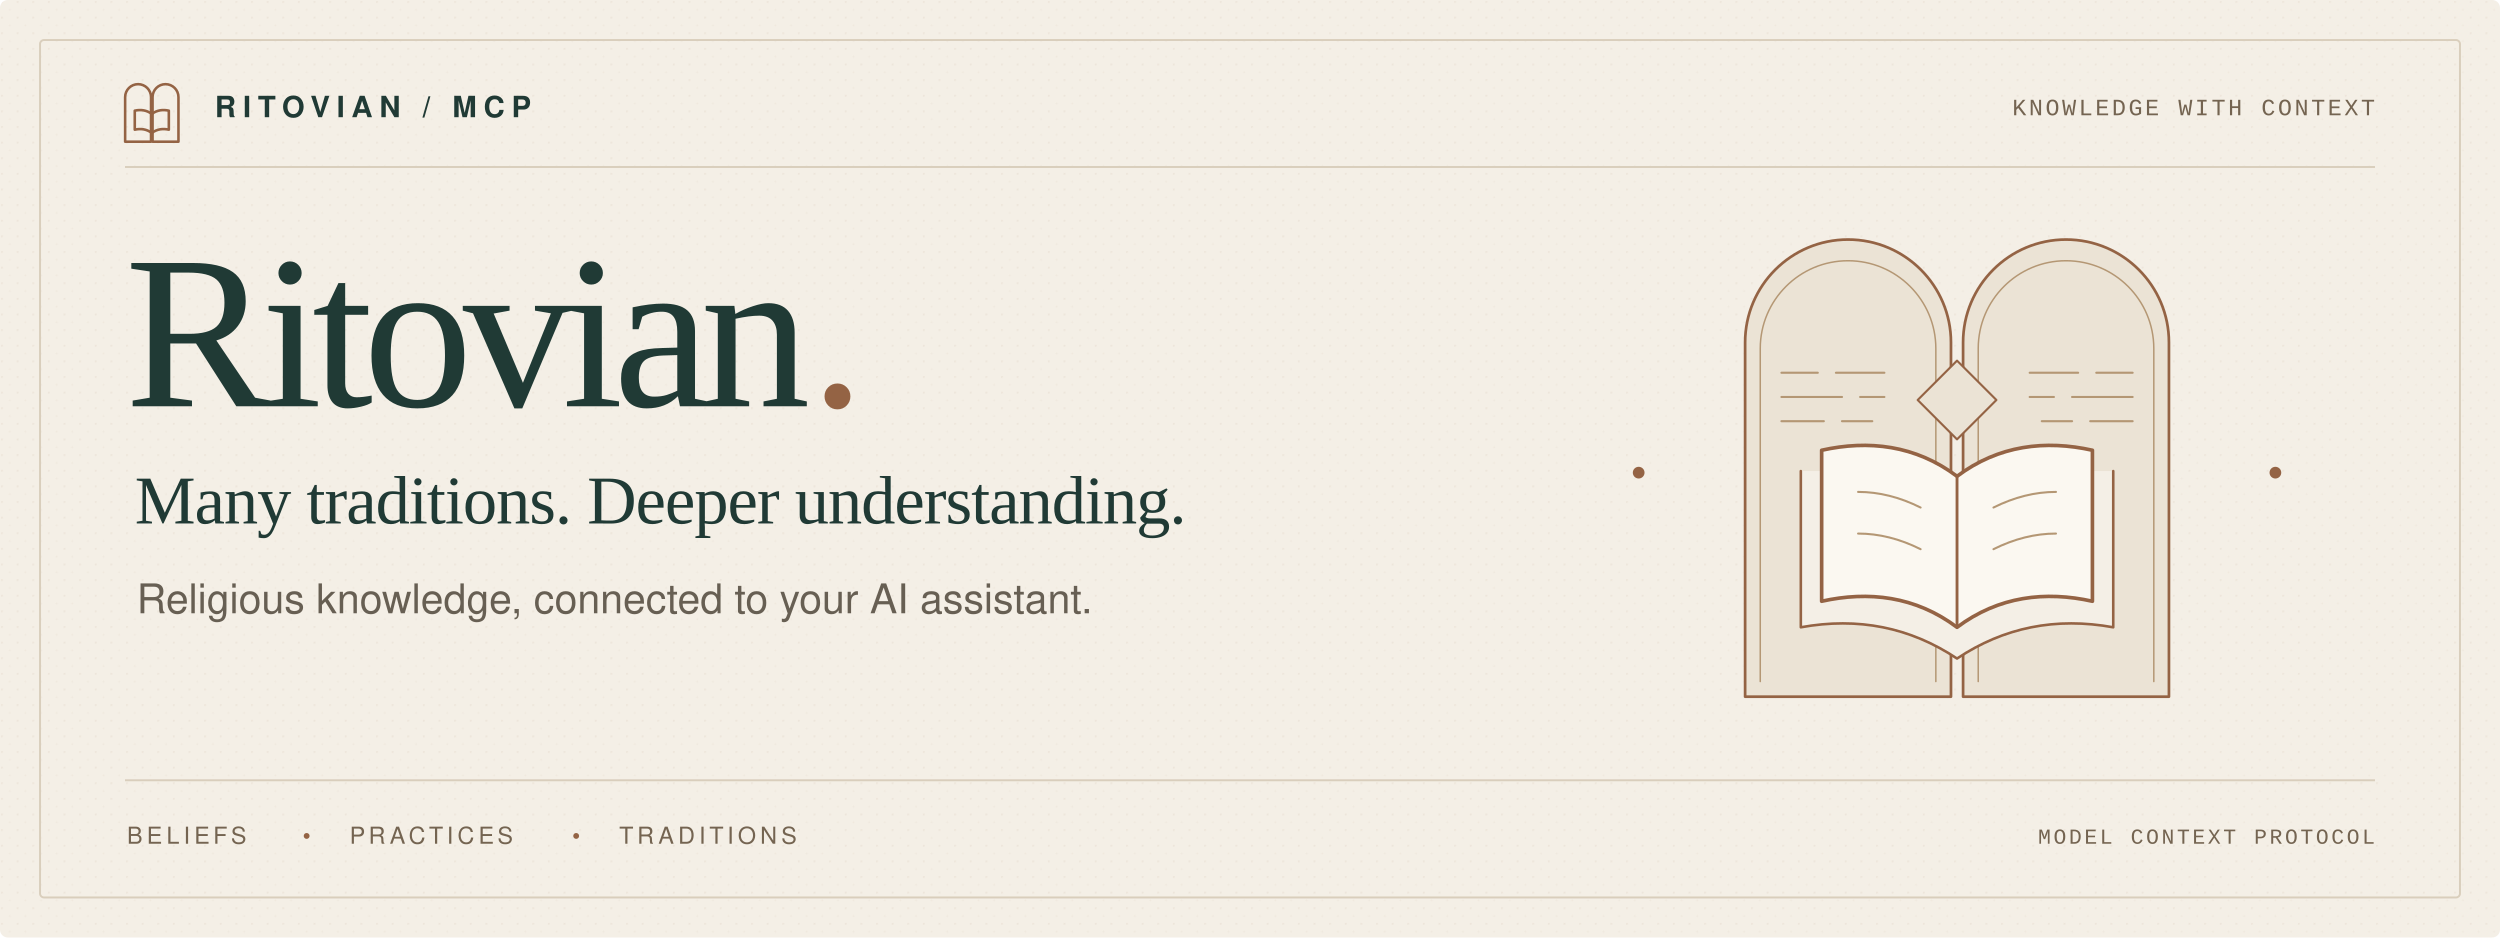
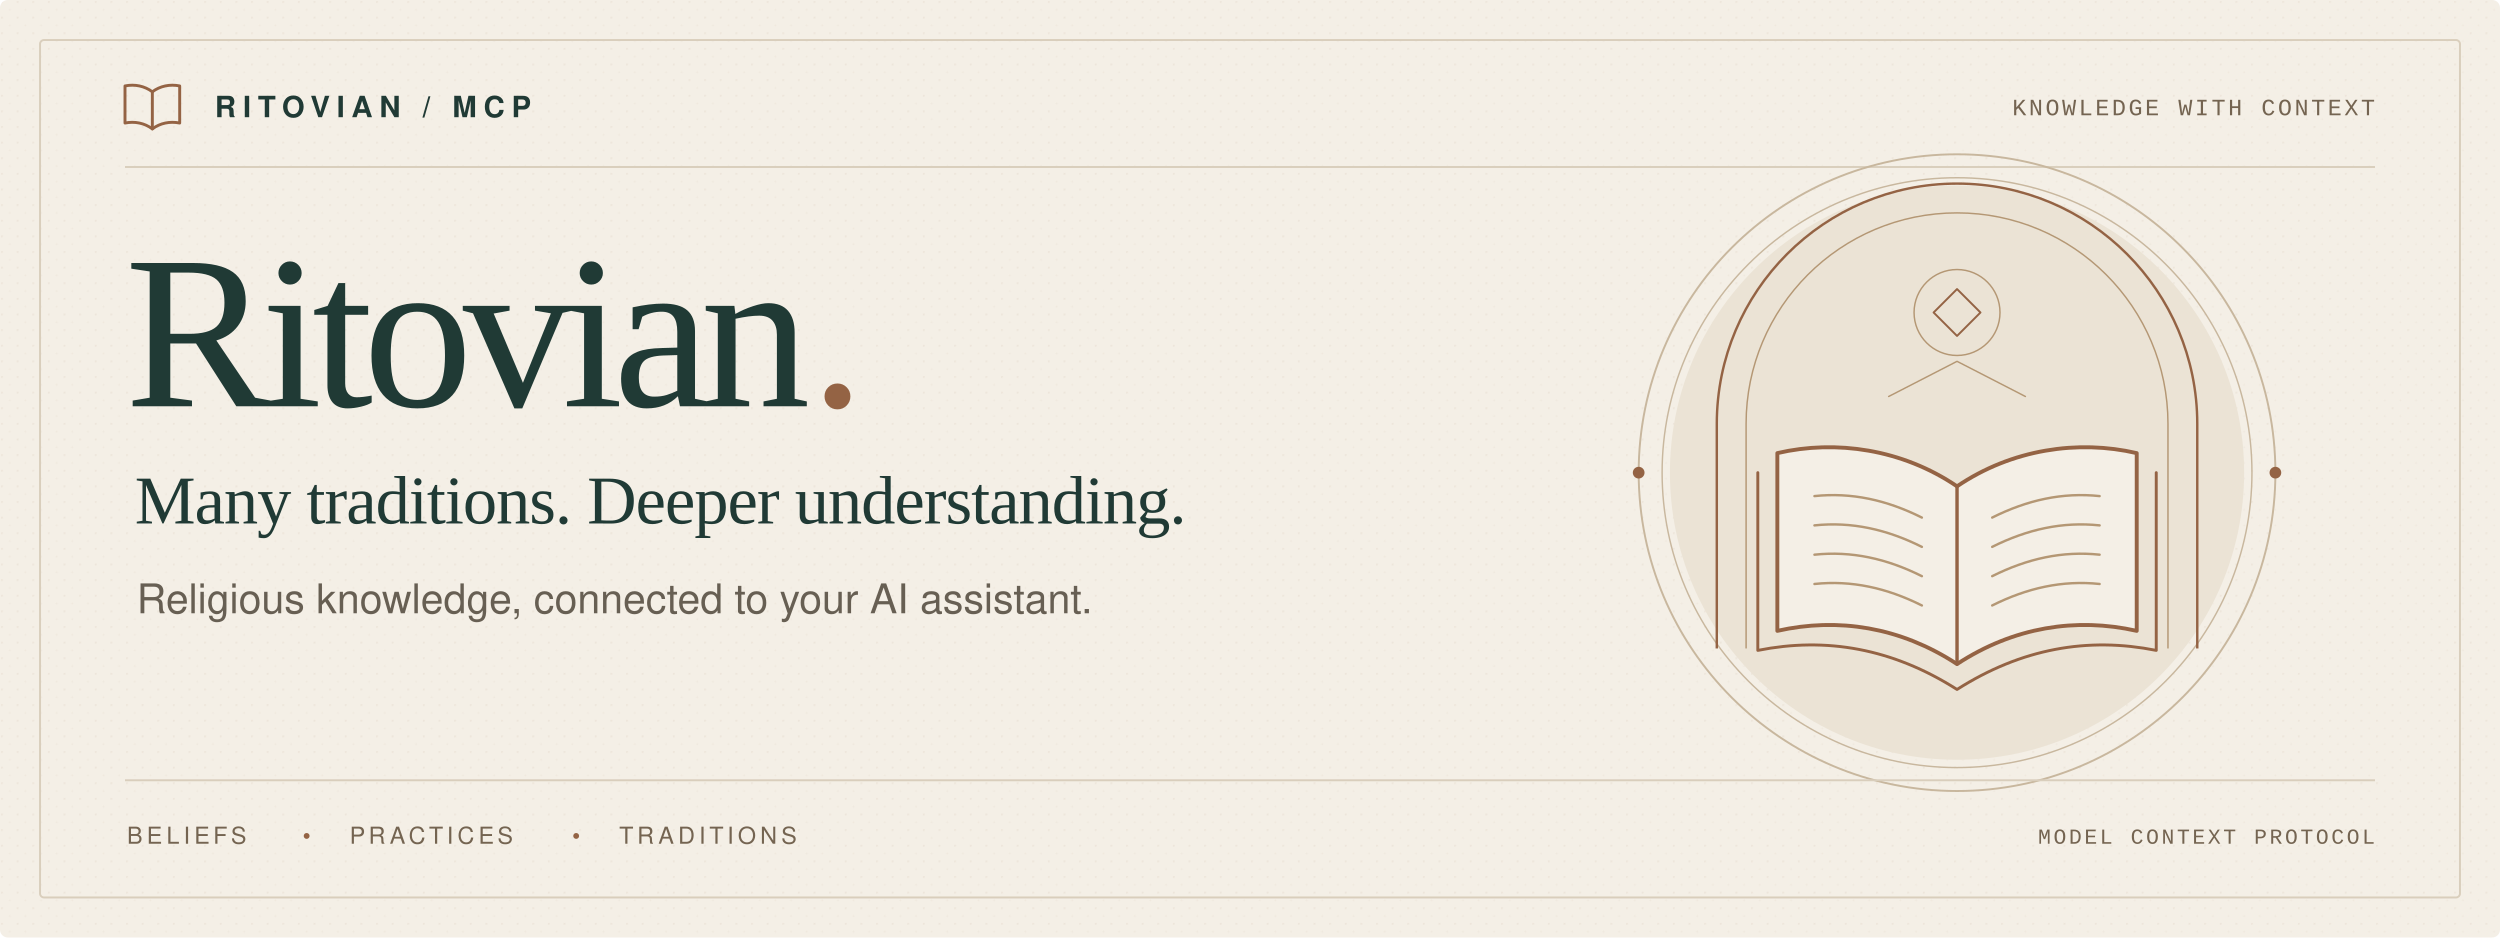
<svg xmlns="http://www.w3.org/2000/svg" width="1280" height="480" viewBox="0 0 1280 480" role="img" aria-labelledby="title description">
  <defs>
    <style>
      .serif { font-family: Georgia, 'Times New Roman', serif; }
      .sans { font-family: -apple-system, BlinkMacSystemFont, 'Segoe UI', Helvetica, Arial, sans-serif; }
      .mono { font-family: 'SFMono-Regular', Consolas, 'Liberation Mono', monospace; }
    </style>
    <pattern id="paper" width="8" height="8" patternUnits="userSpaceOnUse">
      <circle cx="1" cy="1" r="0.5" fill="#946344" opacity="0.08" />
      <circle cx="5" cy="5" r="0.5" fill="#946344" opacity="0.05" />
    </pattern>
  </defs>
  <rect width="1280" height="480" rx="4" fill="#F4EFE6" />
  <rect width="1280" height="480" rx="4" fill="url(#paper)" />
  <rect x="20.5" y="20.5" width="1239" height="439" rx="2" fill="none" stroke="#D9CEBC" />
  <g transform="translate(64 43)" fill="none" stroke="#946344" stroke-width="1.5" stroke-linecap="round" stroke-linejoin="round">
-     <g transform="translate(-5 -4) scale(0.39)">
-       <path d="M13 86V27.5a17 17 0 0 1 34 0V86ZM49 86V27.5a17 17 0 0 1 34 0V86Z" stroke-width="3.4" />
-       <g transform="translate(48 62.5) scale(0.86) translate(-48 -58)">
-         <path d="M48 43c-8-6-17-7-26-5v29c9-2 18-1 26 5 8-6 17-7 26-5V38c-9-2-18-1-26 5Z" stroke-width="4" />
-         <path d="M48 43v29" stroke-width="3.4" />
-       </g>
-     </g>
+     <path d="M14 4C10 1 5 0 0 1v19c5-1 10 0 14 3 4-3 9-4 14-3V1c-5-1-10 0-14 3Z" />
+     <path d="M14 4v19" />
  </g>
  <text x="110" y="60" class="sans" font-size="15" font-weight="600" letter-spacing="3.5" fill="#203A35">RITOVIAN / MCP</text>
  <text x="1216" y="59" text-anchor="end" class="mono" font-size="12" letter-spacing="1.3" fill="#746451">KNOWLEDGE WITH CONTEXT</text>
  <path d="M64 85.5H1216" stroke="#D9CEBC" />
  <text x="64" y="208" class="serif" font-size="112" letter-spacing="-5" fill="#203A35">Ritovian<tspan fill="#946344">.</tspan>
  </text>
  <text x="69" y="268" class="serif" font-size="35" letter-spacing="-0.5" fill="#203A35">Many traditions. Deeper understanding.</text>
  <text x="70" y="314" class="sans" font-size="21" fill="#675F53">Religious knowledge, connected to your AI assistant.</text>
  <g transform="translate(1002 242)">
-     <g transform="translate(-148.8 -151.9) scale(3.1)" stroke-linecap="round" stroke-linejoin="round">
-       <path d="M13 86V27.5a17 17 0 0 1 34 0V86Z" fill="#EBE3D5" stroke="#946344" stroke-width="0.45" />
-       <path d="M49 86V27.5a17 17 0 0 1 34 0V86Z" fill="#EBE3D5" stroke="#946344" stroke-width="0.45" />
-       <path d="M15.5 83.5V28.5a14.5 14.5 0 0 1 29 0v55M51.5 83.5v-55a14.5 14.5 0 0 1 29 0v55" fill="none" stroke="#B49774" stroke-width="0.25" />
-       <path d="M19 32.5h6m3 0h8M19 36.5h10m3 0h4M19 40.5h7m3 0h5M77 32.5h-6m-3 0h-8M77 36.5h-10m-3 0h-4M77 40.5h-7m-3 0h-5" fill="none" stroke="#B49774" stroke-width="0.35" />
-       <path d="m48 30.5 6.5 6.5-6.5 6.5-6.5-6.5Z" fill="#EBE3D5" stroke="#946344" stroke-width="0.35" />
-       <g fill="none" transform="translate(48 62.5) scale(0.86) translate(-48 -58)">
-         <path d="M18 42v30c11-2 21 0 30 6 9-6 19-8 30-6V42" fill="#F4EFE6" stroke="#946344" stroke-width="0.5" />
-         <path d="M48 43c-8-6-17-7-26-5v29c9-2 18-1 26 5 8-6 17-7 26-5V38c-9-2-18-1-26 5Z" fill="#FBF8F1" stroke="#946344" stroke-width="0.7" />
-         <path d="M48 43v29" stroke="#946344" stroke-width="0.55" />
-         <path d="M29 46c4 0 8 1 12 3m-12 5c4 0 8 1 12 3m26-11c-4 0-8 1-12 3m12 5c-4 0-8 1-12 3" stroke="#B49774" stroke-width="0.4" />
+     <circle r="147" fill="#EBE3D5" />
+     <circle r="163" fill="none" stroke="#C8B79E" stroke-width="1" />
+     <circle r="151" fill="none" stroke="#C8B79E" stroke-width="0.75" />
+     <path d="M-123 90V-25a123 123 0 0 1 246 0V90" fill="none" stroke="#946344" stroke-width="1.25" />
+     <path d="M-108 90V-25a108 108 0 0 1 216 0V90" fill="none" stroke="#B49774" stroke-width="0.75" />
+     <g fill="none" stroke-linecap="round" stroke-linejoin="round">
+       <path d="M0 7C-28-12-62-17-92-10v91c31-7 63-2 92 17 29-19 61-24 92-17v-91C62-17 28-12 0 7Z" fill="#F4EFE6" stroke="#946344" stroke-width="2" />
+       <path d="M-102 0v91c35-7 69-1 102 20 33-21 67-27 102-20V0" stroke="#946344" stroke-width="1.5" />
+       <path d="M0 7v91" stroke="#946344" stroke-width="1.75" />
+       <g stroke="#B49774" stroke-width="1.25">
+         <path d="M-73 12c19-2 37 2 55 11M-73 27c19-2 37 2 55 11M-73 42c19-2 37 2 55 11M-73 57c19-2 37 2 55 11" />
+         <path d="M73 12c-19-2-37 2-55 11M73 27c-19-2-37 2-55 11M73 42c-19-2-37 2-55 11M73 57c-19-2-37 2-55 11" />
      </g>
+       <path d="m0-94 12 12-12 12-12-12Z" stroke="#946344" stroke-width="1" />
+       <circle cy="-82" r="22" stroke="#B49774" stroke-width="0.75" />
+       <path d="M-35-39 0-57l35 18" stroke="#B49774" stroke-width="0.75" />
    </g>
    <g fill="#946344">
      <circle cx="-163" r="3" />
      <circle cx="163" r="3" />
    </g>
  </g>
  <path d="M64 399.5H1216" stroke="#D9CEBC" />
  <text x="65" y="432" class="sans" font-size="12" font-weight="500" letter-spacing="2.1" fill="#746451">BELIEFS</text>
  <circle cx="157" cy="428" r="1.5" fill="#946344" />
  <text x="179" y="432" class="sans" font-size="12" font-weight="500" letter-spacing="2.1" fill="#746451">PRACTICES</text>
  <circle cx="295" cy="428" r="1.5" fill="#946344" />
  <text x="317" y="432" class="sans" font-size="12" font-weight="500" letter-spacing="2.1" fill="#746451">TRADITIONS</text>
  <text x="1216" y="432" text-anchor="end" class="mono" font-size="11" letter-spacing="1.3" fill="#746451">MODEL CONTEXT PROTOCOL</text>
</svg>
